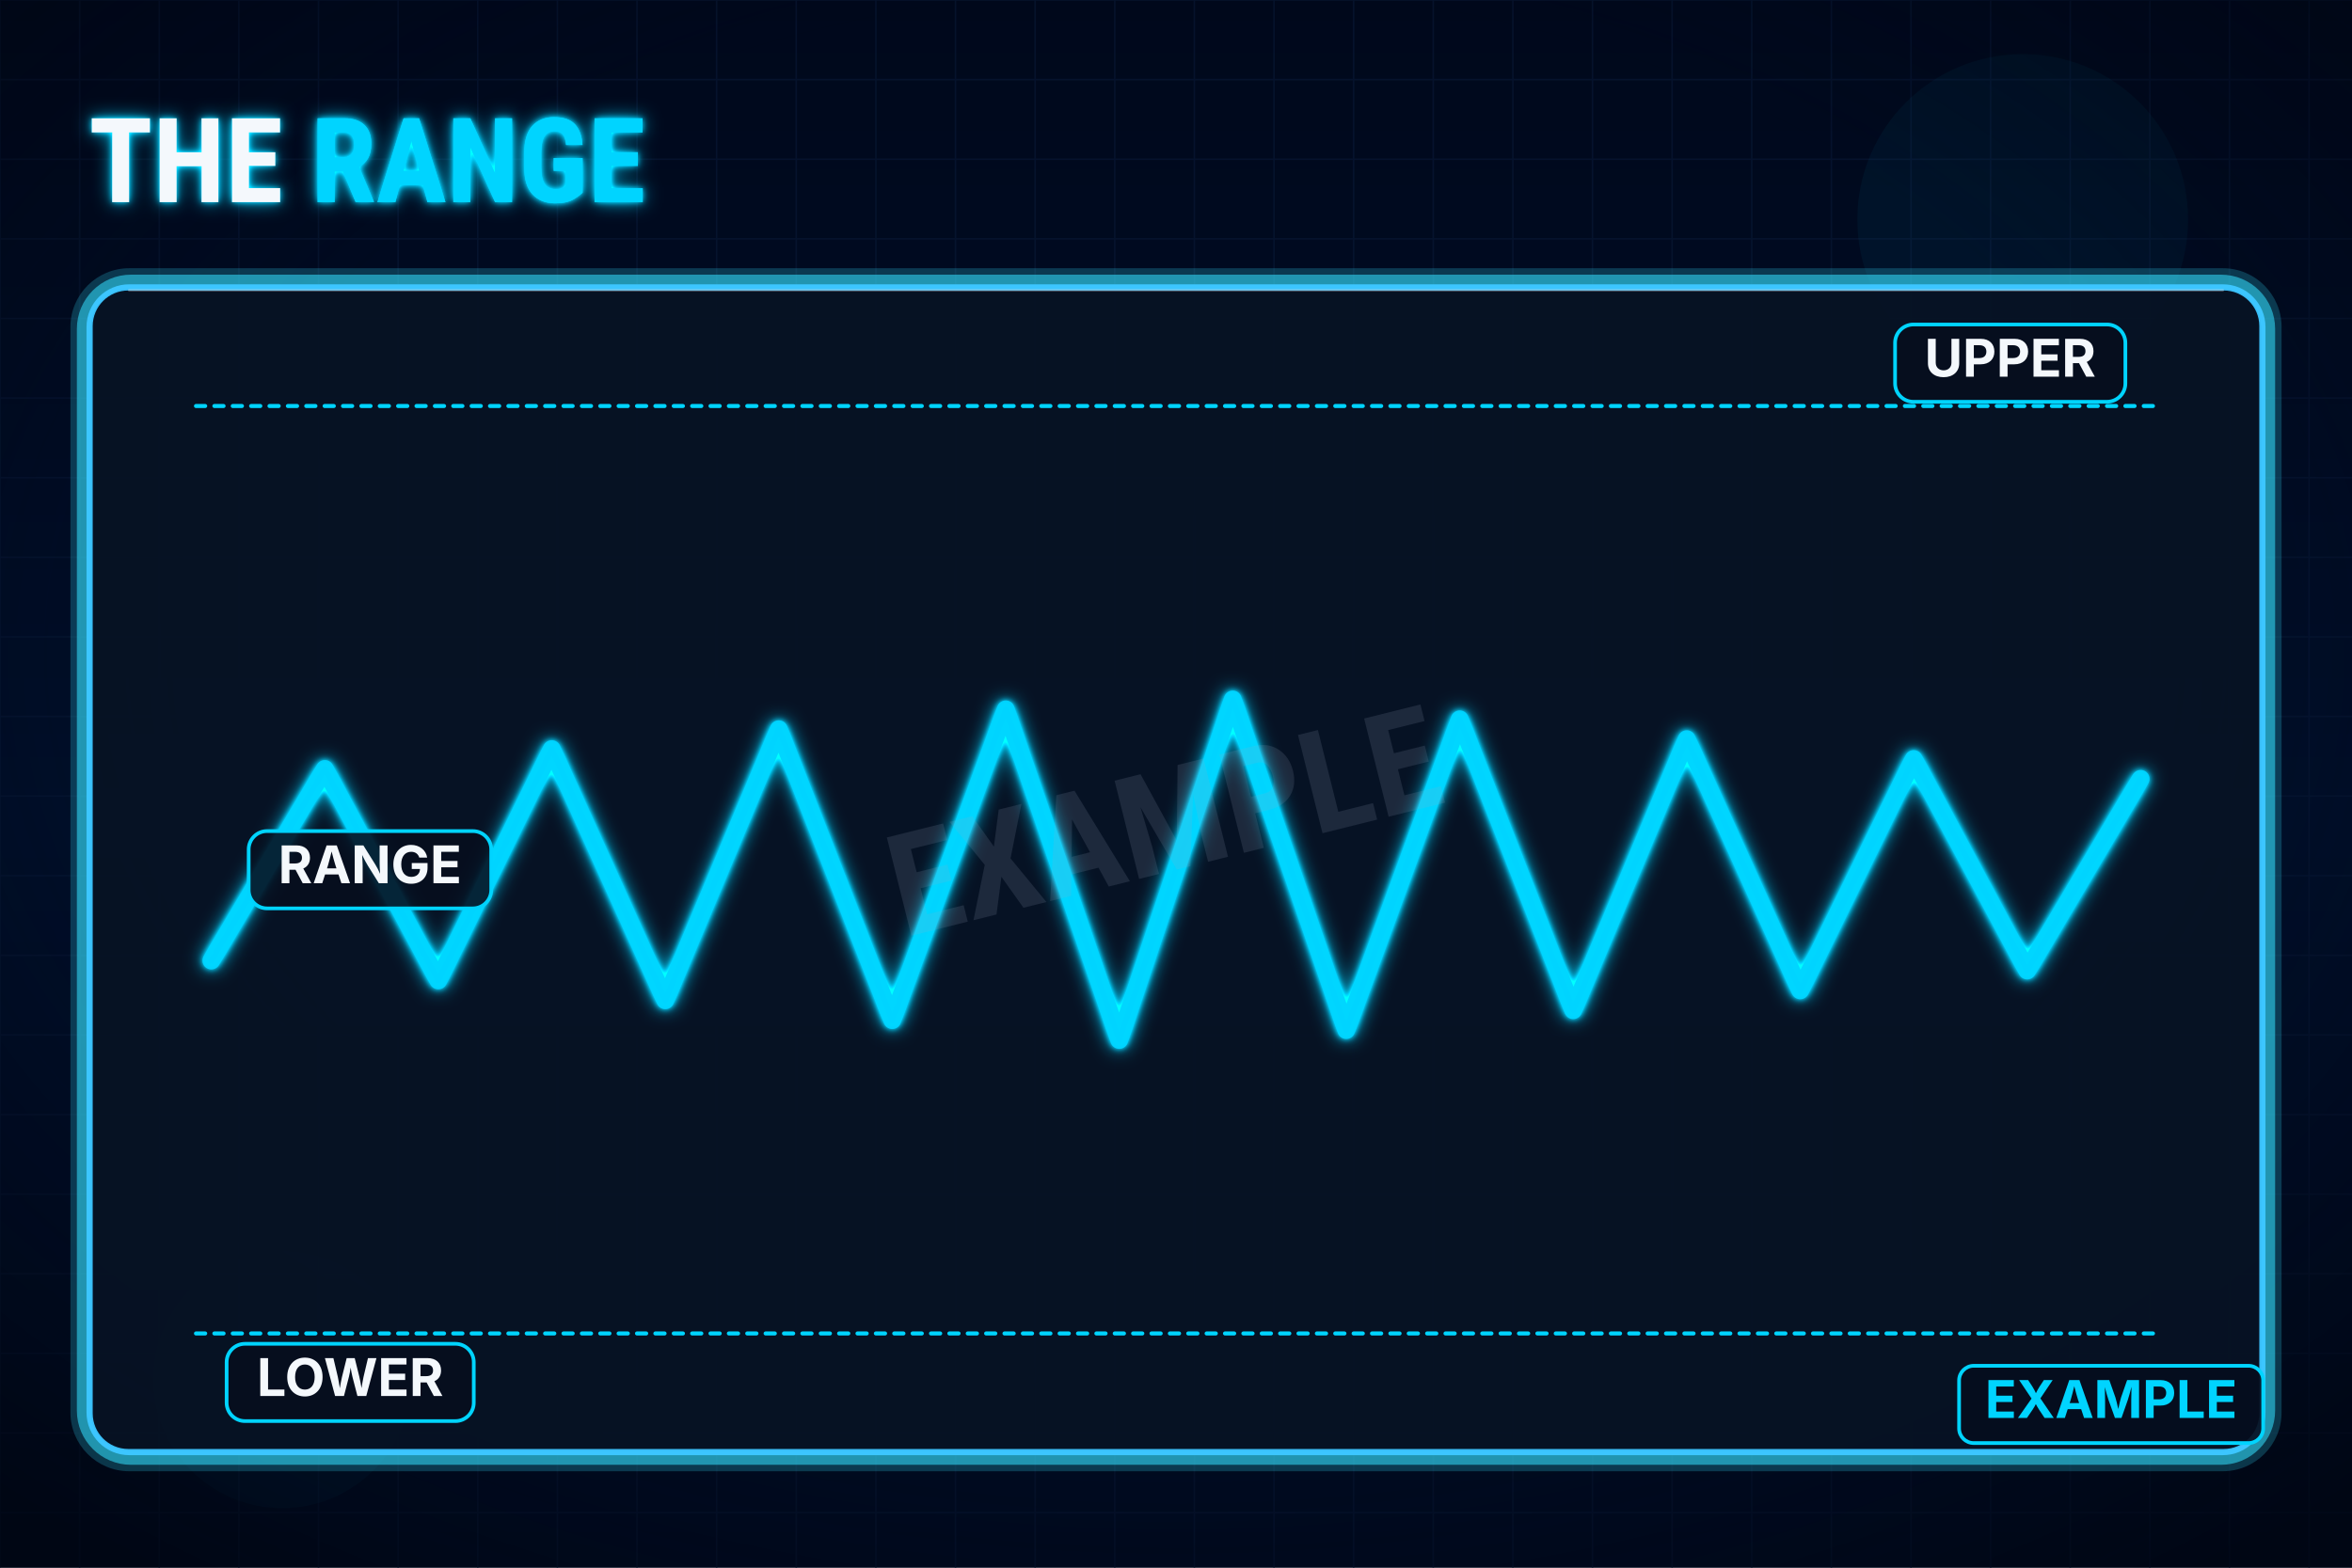
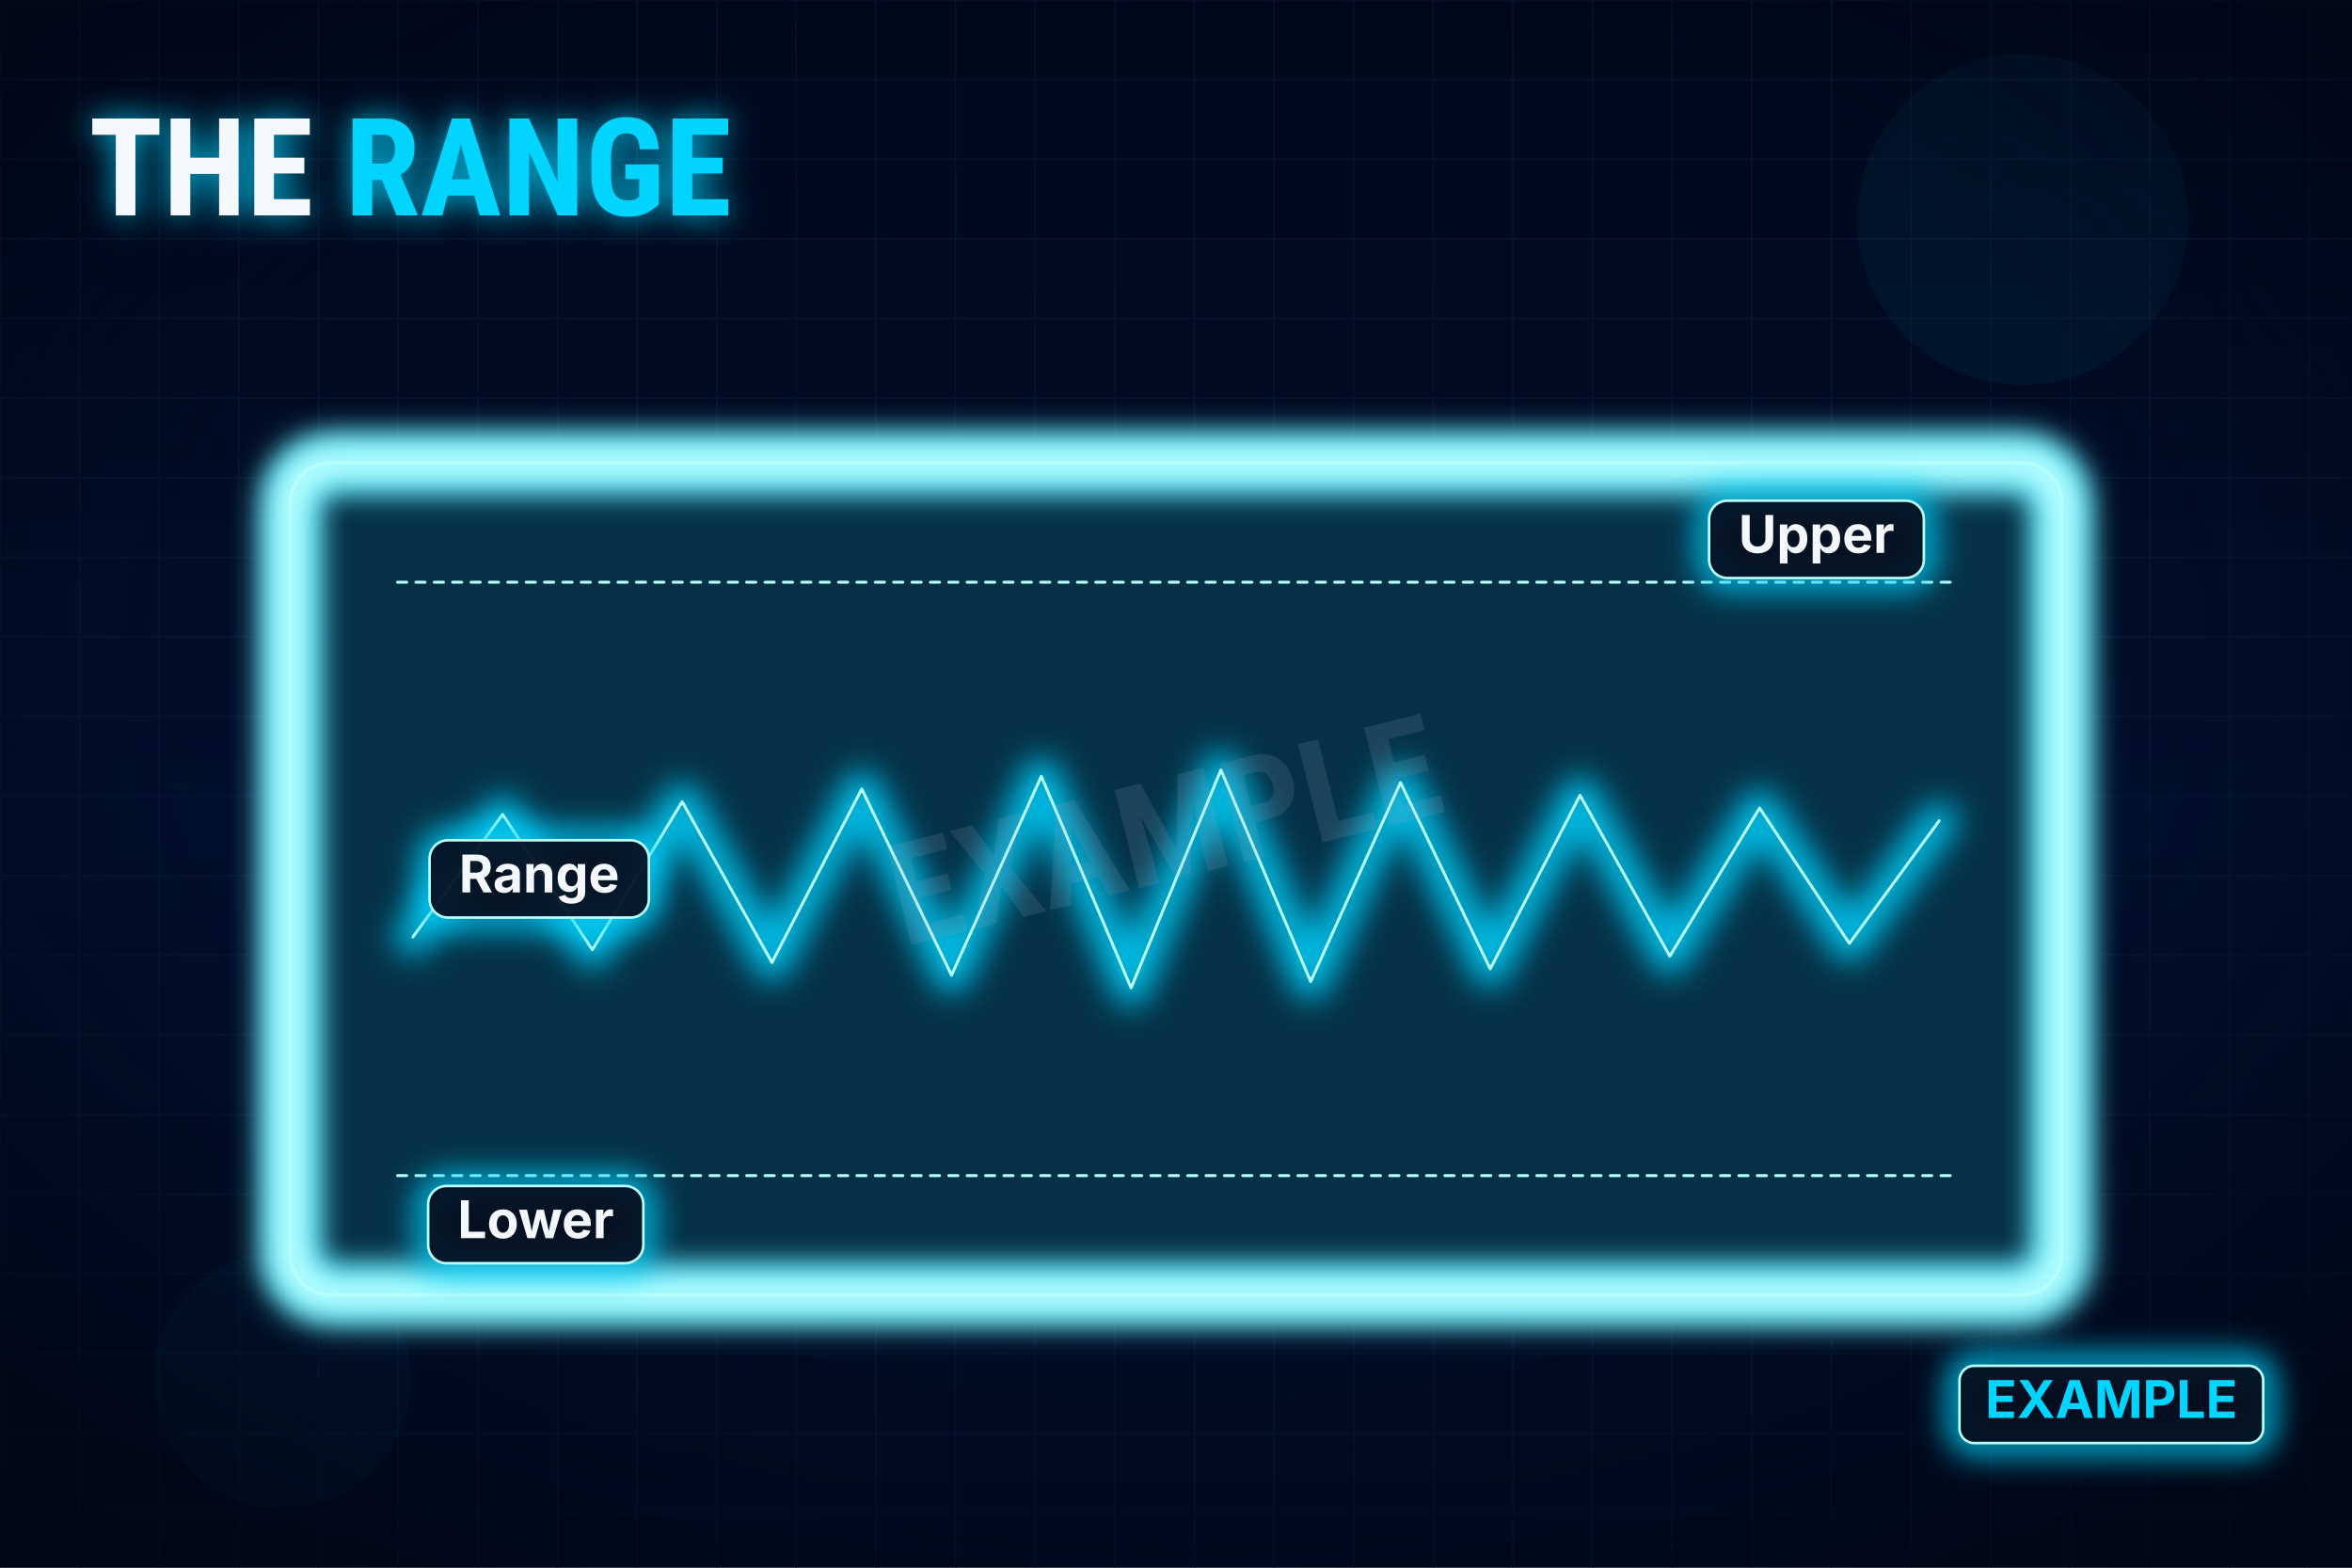
<svg xmlns="http://www.w3.org/2000/svg" width="1536" height="1024" viewBox="0 0 1536 1024">
  <defs>
    <style>
- @font-face { font-family: "Inter"; src: url("file:///agent/repos/claude/skills/illustration-engine/illustration_engine/assets/fonts/Inter-Regular.ttf") format("truetype"); font-weight: normal; font-style: normal; }
- @font-face { font-family: "Inter"; src: url("file:///agent/repos/claude/skills/illustration-engine/illustration_engine/assets/fonts/Inter-SemiBold.ttf") format("truetype"); font-weight: bold; font-style: normal; }
- @font-face { font-family: "Inter"; src: url("file:///agent/repos/claude/skills/illustration-engine/illustration_engine/assets/fonts/Inter-Bold.ttf") format("truetype"); font-weight: bold; font-style: normal; }
- @font-face { font-family: "Roboto Condensed"; src: url("file:///agent/repos/claude/skills/illustration-engine/illustration_engine/assets/fonts/RobotoCondensed-Bold.ttf") format("truetype"); font-weight: bold; font-style: normal; }
+ @font-face { font-family: "Inter"; src: url("file:///agent/repos/claude/skills/illustration-engine/illustration_engine/assets/fonts/Inter-Regular.ttf") format("truetype"); font-weight: 400; font-style: normal; }
+ @font-face { font-family: "Inter"; src: url("file:///agent/repos/claude/skills/illustration-engine/illustration_engine/assets/fonts/Inter-SemiBold.ttf") format("truetype"); font-weight: 600; font-style: normal; }
+ @font-face { font-family: "Inter"; src: url("file:///agent/repos/claude/skills/illustration-engine/illustration_engine/assets/fonts/Inter-Bold.ttf") format("truetype"); font-weight: 700; font-style: normal; }
+ @font-face { font-family: "Roboto Condensed"; src: url("file:///agent/repos/claude/skills/illustration-engine/illustration_engine/assets/fonts/RobotoCondensed-Bold.ttf") format("truetype"); font-weight: 700; font-style: normal; }
</style>
    <linearGradient id="bg1" x1="0" y1="0" x2="0" y2="1">
      <stop offset="0%" stop-color="#00081B" />
      <stop offset="52%" stop-color="#000F2A" />
      <stop offset="100%" stop-color="#000B21" />
    </linearGradient>
    <radialGradient id="vig2" cx="50%" cy="42%" r="72%">
      <stop offset="58%" stop-color="#00081B" stop-opacity="0" />
      <stop offset="100%" stop-color="#00040F" stop-opacity="0.72" />
    </radialGradient>
-     <filter id="bloom" x="-80%" y="-80%" width="260%" height="260%" color-interpolation-filters="sRGB">
-       <feGaussianBlur in="SourceGraphic" stdDeviation="6" result="wide" />
-       <feGaussianBlur in="SourceGraphic" stdDeviation="1.92" result="tight" />
-       <feComposite in="wide" in2="tight" operator="arithmetic" k1="0" k2="1" k3="1" k4="0" result="add" />
-       <feMerge>
-         <feMergeNode in="add" />
-         <feMergeNode in="SourceGraphic" />
-       </feMerge>
+     <filter id="bloom" x="-150%" y="-150%" width="400%" height="400%" color-interpolation-filters="sRGB">
+       <feGaussianBlur in="SourceGraphic" stdDeviation="10" />
    </filter>
  </defs>
  <rect x="0" y="0" width="1536" height="1024" rx="0" ry="0" fill="url(#bg1)" fill-opacity="1" stroke="none" stroke-width="0" stroke-opacity="1" />
  <g opacity="0.55">
    <line x1="0" y1="0" x2="0" y2="1024" stroke="#0A1A38" stroke-width="1" stroke-linecap="round" stroke-opacity="1" />
    <line x1="52" y1="0" x2="52" y2="1024" stroke="#0A1A38" stroke-width="1" stroke-linecap="round" stroke-opacity="1" />
    <line x1="104" y1="0" x2="104" y2="1024" stroke="#0A1A38" stroke-width="1" stroke-linecap="round" stroke-opacity="1" />
    <line x1="156" y1="0" x2="156" y2="1024" stroke="#0A1A38" stroke-width="1" stroke-linecap="round" stroke-opacity="1" />
    <line x1="208" y1="0" x2="208" y2="1024" stroke="#0A1A38" stroke-width="1" stroke-linecap="round" stroke-opacity="1" />
    <line x1="260" y1="0" x2="260" y2="1024" stroke="#0A1A38" stroke-width="1" stroke-linecap="round" stroke-opacity="1" />
    <line x1="312" y1="0" x2="312" y2="1024" stroke="#0A1A38" stroke-width="1" stroke-linecap="round" stroke-opacity="1" />
    <line x1="364" y1="0" x2="364" y2="1024" stroke="#0A1A38" stroke-width="1" stroke-linecap="round" stroke-opacity="1" />
    <line x1="416" y1="0" x2="416" y2="1024" stroke="#0A1A38" stroke-width="1" stroke-linecap="round" stroke-opacity="1" />
    <line x1="468" y1="0" x2="468" y2="1024" stroke="#0A1A38" stroke-width="1" stroke-linecap="round" stroke-opacity="1" />
    <line x1="520" y1="0" x2="520" y2="1024" stroke="#0A1A38" stroke-width="1" stroke-linecap="round" stroke-opacity="1" />
    <line x1="572" y1="0" x2="572" y2="1024" stroke="#0A1A38" stroke-width="1" stroke-linecap="round" stroke-opacity="1" />
    <line x1="624" y1="0" x2="624" y2="1024" stroke="#0A1A38" stroke-width="1" stroke-linecap="round" stroke-opacity="1" />
    <line x1="676" y1="0" x2="676" y2="1024" stroke="#0A1A38" stroke-width="1" stroke-linecap="round" stroke-opacity="1" />
    <line x1="728" y1="0" x2="728" y2="1024" stroke="#0A1A38" stroke-width="1" stroke-linecap="round" stroke-opacity="1" />
    <line x1="780" y1="0" x2="780" y2="1024" stroke="#0A1A38" stroke-width="1" stroke-linecap="round" stroke-opacity="1" />
    <line x1="832" y1="0" x2="832" y2="1024" stroke="#0A1A38" stroke-width="1" stroke-linecap="round" stroke-opacity="1" />
    <line x1="884" y1="0" x2="884" y2="1024" stroke="#0A1A38" stroke-width="1" stroke-linecap="round" stroke-opacity="1" />
    <line x1="936" y1="0" x2="936" y2="1024" stroke="#0A1A38" stroke-width="1" stroke-linecap="round" stroke-opacity="1" />
    <line x1="988" y1="0" x2="988" y2="1024" stroke="#0A1A38" stroke-width="1" stroke-linecap="round" stroke-opacity="1" />
    <line x1="1040" y1="0" x2="1040" y2="1024" stroke="#0A1A38" stroke-width="1" stroke-linecap="round" stroke-opacity="1" />
    <line x1="1092" y1="0" x2="1092" y2="1024" stroke="#0A1A38" stroke-width="1" stroke-linecap="round" stroke-opacity="1" />
    <line x1="1144" y1="0" x2="1144" y2="1024" stroke="#0A1A38" stroke-width="1" stroke-linecap="round" stroke-opacity="1" />
    <line x1="1196" y1="0" x2="1196" y2="1024" stroke="#0A1A38" stroke-width="1" stroke-linecap="round" stroke-opacity="1" />
    <line x1="1248" y1="0" x2="1248" y2="1024" stroke="#0A1A38" stroke-width="1" stroke-linecap="round" stroke-opacity="1" />
    <line x1="1300" y1="0" x2="1300" y2="1024" stroke="#0A1A38" stroke-width="1" stroke-linecap="round" stroke-opacity="1" />
    <line x1="1352" y1="0" x2="1352" y2="1024" stroke="#0A1A38" stroke-width="1" stroke-linecap="round" stroke-opacity="1" />
    <line x1="1404" y1="0" x2="1404" y2="1024" stroke="#0A1A38" stroke-width="1" stroke-linecap="round" stroke-opacity="1" />
    <line x1="1456" y1="0" x2="1456" y2="1024" stroke="#0A1A38" stroke-width="1" stroke-linecap="round" stroke-opacity="1" />
    <line x1="1508" y1="0" x2="1508" y2="1024" stroke="#0A1A38" stroke-width="1" stroke-linecap="round" stroke-opacity="1" />
    <line x1="0" y1="0" x2="1536" y2="0" stroke="#0A1A38" stroke-width="1" stroke-linecap="round" stroke-opacity="1" />
    <line x1="0" y1="52" x2="1536" y2="52" stroke="#0A1A38" stroke-width="1" stroke-linecap="round" stroke-opacity="1" />
    <line x1="0" y1="104" x2="1536" y2="104" stroke="#0A1A38" stroke-width="1" stroke-linecap="round" stroke-opacity="1" />
    <line x1="0" y1="156" x2="1536" y2="156" stroke="#0A1A38" stroke-width="1" stroke-linecap="round" stroke-opacity="1" />
    <line x1="0" y1="208" x2="1536" y2="208" stroke="#0A1A38" stroke-width="1" stroke-linecap="round" stroke-opacity="1" />
    <line x1="0" y1="260" x2="1536" y2="260" stroke="#0A1A38" stroke-width="1" stroke-linecap="round" stroke-opacity="1" />
    <line x1="0" y1="312" x2="1536" y2="312" stroke="#0A1A38" stroke-width="1" stroke-linecap="round" stroke-opacity="1" />
    <line x1="0" y1="364" x2="1536" y2="364" stroke="#0A1A38" stroke-width="1" stroke-linecap="round" stroke-opacity="1" />
    <line x1="0" y1="416" x2="1536" y2="416" stroke="#0A1A38" stroke-width="1" stroke-linecap="round" stroke-opacity="1" />
    <line x1="0" y1="468" x2="1536" y2="468" stroke="#0A1A38" stroke-width="1" stroke-linecap="round" stroke-opacity="1" />
    <line x1="0" y1="520" x2="1536" y2="520" stroke="#0A1A38" stroke-width="1" stroke-linecap="round" stroke-opacity="1" />
    <line x1="0" y1="572" x2="1536" y2="572" stroke="#0A1A38" stroke-width="1" stroke-linecap="round" stroke-opacity="1" />
    <line x1="0" y1="624" x2="1536" y2="624" stroke="#0A1A38" stroke-width="1" stroke-linecap="round" stroke-opacity="1" />
    <line x1="0" y1="676" x2="1536" y2="676" stroke="#0A1A38" stroke-width="1" stroke-linecap="round" stroke-opacity="1" />
    <line x1="0" y1="728" x2="1536" y2="728" stroke="#0A1A38" stroke-width="1" stroke-linecap="round" stroke-opacity="1" />
    <line x1="0" y1="780" x2="1536" y2="780" stroke="#0A1A38" stroke-width="1" stroke-linecap="round" stroke-opacity="1" />
    <line x1="0" y1="832" x2="1536" y2="832" stroke="#0A1A38" stroke-width="1" stroke-linecap="round" stroke-opacity="1" />
    <line x1="0" y1="884" x2="1536" y2="884" stroke="#0A1A38" stroke-width="1" stroke-linecap="round" stroke-opacity="1" />
    <line x1="0" y1="936" x2="1536" y2="936" stroke="#0A1A38" stroke-width="1" stroke-linecap="round" stroke-opacity="1" />
    <line x1="0" y1="988" x2="1536" y2="988" stroke="#0A1A38" stroke-width="1" stroke-linecap="round" stroke-opacity="1" />
  </g>
  <circle cx="1320.96" cy="143.36" r="108" fill="#00D4FF" fill-opacity="0.045" stroke="none" stroke-width="0" />
  <circle cx="184.32" cy="901.12" r="84" fill="#00D4FF" fill-opacity="0.045" stroke="none" stroke-width="0" />
  <rect x="0" y="0" width="1536" height="1024" rx="0" ry="0" fill="url(#vig2)" fill-opacity="1" stroke="none" stroke-width="0" stroke-opacity="1" />
-   <text x="58" y="132.04" fill="#00D4FF" fill-opacity="0.85" font-family="Roboto Condensed" font-weight="bold" font-size="77" text-anchor="start" filter="url(#bloom)">THE</text>
-   <text x="58" y="132.04" fill="#F4F8FC" fill-opacity="1" font-family="Roboto Condensed" font-weight="bold" font-size="77" text-anchor="start">THE</text>
-   <text x="203" y="132.04" fill="#00D4FF" fill-opacity="0.85" font-family="Roboto Condensed" font-weight="bold" font-size="77" text-anchor="start" filter="url(#bloom)">RANGE</text>
-   <text x="203" y="132.04" fill="#00D4FF" fill-opacity="1" font-family="Roboto Condensed" font-weight="bold" font-size="77" text-anchor="start">RANGE</text>
-   <rect x="46" y="175.2" width="1444" height="785.8" rx="38.4" ry="38.4" fill="#33E0FF" fill-opacity="0.22" stroke="none" stroke-width="0" stroke-opacity="1" />
-   <rect x="54.4" y="183.6" width="1427.2" height="769" rx="31.2" ry="31.2" fill="none" fill-opacity="1" stroke="#33E0FF" stroke-width="8.4" stroke-opacity="0.55" />
-   <rect x="58" y="187.2" width="1420" height="761.8" rx="26.4" ry="26.4" fill="#060E1E" fill-opacity="0.9" stroke="#3CC6FF" stroke-width="3" stroke-opacity="1" />
-   <rect x="59.8" y="189" width="1416.4" height="758.2" rx="24" ry="24" fill="none" fill-opacity="1" stroke="#3CC6FF" stroke-width="1.5" stroke-opacity="0.95" />
-   <line x1="84.4" y1="189.6" x2="1451.6" y2="189.6" stroke="#F4F8FC" stroke-width="1.68" stroke-linecap="round" stroke-opacity="0.28" />
-   <line x1="128" y1="265.2" x2="1408" y2="265.2" stroke="#00D4FF" stroke-width="8.98" stroke-linecap="round" stroke-opacity="0.95" stroke-dasharray="6 6" filter="url(#bloom)" />
-   <line x1="128" y1="265.2" x2="1408" y2="265.2" stroke="#00D4FF" stroke-width="2.64" stroke-linecap="round" stroke-opacity="1" stroke-dasharray="6 6" />
-   <line x1="128" y1="871" x2="1408" y2="871" stroke="#00D4FF" stroke-width="8.98" stroke-linecap="round" stroke-opacity="0.95" stroke-dasharray="6 6" filter="url(#bloom)" />
-   <line x1="128" y1="871" x2="1408" y2="871" stroke="#00D4FF" stroke-width="2.64" stroke-linecap="round" stroke-opacity="1" stroke-dasharray="6 6" />
-   <polyline points="138,627.47 212.12,502.25 286.24,640.44 360.35,489.27 434.47,653.41 508.59,476.3 582.71,666.38 656.82,463.33 730.94,679.35 805.06,456.85 879.18,672.87 953.29,469.82 1027.41,659.9 1101.53,482.79 1175.65,646.93 1249.76,495.76 1323.88,633.95 1398,508.73" fill="none" stroke="#00D4FF" stroke-width="11.52" stroke-linejoin="round" stroke-linecap="round" stroke-opacity="0.95" filter="url(#bloom)" />
-   <polyline points="138,627.47 212.12,502.25 286.24,640.44 360.35,489.27 434.47,653.41 508.59,476.3 582.71,666.38 656.82,463.33 730.94,679.35 805.06,456.85 879.18,672.87 953.29,469.82 1027.41,659.9 1101.53,482.79 1175.65,646.93 1249.76,495.76 1323.88,633.95 1398,508.73" fill="none" stroke="#00D4FF" stroke-width="3.6" stroke-linejoin="round" stroke-linecap="round" stroke-opacity="1" />
-   <rect x="1237.6" y="211.96" width="150.4" height="50.48" rx="12" ry="12" fill="#060E1E" fill-opacity="0.88" stroke="#00D4FF" stroke-width="2.4" stroke-opacity="1" />
-   <text x="1312.8" y="246.04" fill="#F4F8FC" fill-opacity="1" font-family="Inter" font-weight="bold" font-size="34" text-anchor="middle">UPPER</text>
-   <rect x="148" y="877.76" width="161.4" height="50.48" rx="12" ry="12" fill="#060E1E" fill-opacity="0.88" stroke="#00D4FF" stroke-width="2.4" stroke-opacity="1" />
-   <text x="228.7" y="911.84" fill="#F4F8FC" fill-opacity="1" font-family="Inter" font-weight="bold" font-size="34" text-anchor="middle">LOWER</text>
-   <rect x="162.4" y="542.86" width="158.4" height="50.48" rx="12" ry="12" fill="#060E1E" fill-opacity="0.88" stroke="#00D4FF" stroke-width="2.4" stroke-opacity="1" />
-   <text x="241.6" y="576.94" fill="#F4F8FC" fill-opacity="1" font-family="Inter" font-weight="bold" font-size="34" text-anchor="middle">RANGE</text>
-   <text x="768" y="568.1" fill="#9AA8BC" fill-opacity="0.16" font-family="Roboto Condensed" font-weight="bold" font-size="93" text-anchor="middle" transform="rotate(-14 768 568.1)">EXAMPLE</text>
-   <rect x="1279.4" y="892.12" width="198.6" height="50.48" rx="9.6" ry="9.6" fill="#060E1E" fill-opacity="0.92" stroke="#00D4FF" stroke-width="2.4" stroke-opacity="1" />
-   <text x="1378.7" y="926.2" fill="#00D4FF" fill-opacity="1" font-family="Inter" font-weight="bold" font-size="34" text-anchor="middle">EXAMPLE</text>
+   <text x="58" y="140.68" fill="#00D4FF" fill-opacity="0.9" font-family="Roboto Condensed" font-weight="700" font-size="89" text-anchor="start" filter="url(#bloom)">THE</text>
+   <text x="58" y="140.68" fill="#F4F8FC" fill-opacity="1" font-family="Roboto Condensed" font-weight="700" font-size="89" text-anchor="start">THE</text>
+   <text x="225.14" y="140.68" fill="#00D4FF" fill-opacity="0.9" font-family="Roboto Condensed" font-weight="700" font-size="89" text-anchor="start" filter="url(#bloom)">RANGE</text>
+   <text x="225.14" y="140.68" fill="#00D4FF" fill-opacity="1" font-family="Roboto Condensed" font-weight="700" font-size="89" text-anchor="start">RANGE</text>
+   <rect x="189.6" y="302.3" width="1156.8" height="543.6" rx="26.4" ry="26.4" fill="#060E1E" fill-opacity="0.9" stroke="none" stroke-width="0" stroke-opacity="1" />
+   <rect x="189.6" y="302.3" width="1156.8" height="543.6" rx="26.4" ry="26.4" fill="#00D4FF" fill-opacity="0.18" stroke="none" stroke-width="0" stroke-opacity="1" />
+   <rect x="189.6" y="302.3" width="1156.8" height="543.6" rx="26.4" ry="26.4" fill="none" fill-opacity="0.8" stroke="#00D4FF" stroke-width="32" stroke-opacity="1" filter="url(#bloom)" />
+   <rect x="189.6" y="302.3" width="1156.8" height="543.6" rx="26.4" ry="26.4" fill="none" fill-opacity="0.55" stroke="#B8FFFF" stroke-width="32" stroke-opacity="1" filter="url(#bloom)" />
+   <rect x="189.6" y="302.3" width="1156.8" height="543.6" rx="26.4" ry="26.4" fill="none" fill-opacity="1" stroke="#B8FFFF" stroke-width="2.04" stroke-opacity="1" />
+   <line x1="259.6" y1="380.3" x2="1276.4" y2="380.3" stroke="#00D4FF" stroke-width="32" stroke-linecap="round" stroke-opacity="0.85" stroke-dasharray="6 6" filter="url(#bloom)" />
+   <line x1="259.6" y1="380.3" x2="1276.4" y2="380.3" stroke="#B8FFFF" stroke-width="1.92" stroke-linecap="round" stroke-opacity="1" stroke-dasharray="6 6" />
+   <line x1="259.6" y1="767.9" x2="1276.4" y2="767.9" stroke="#00D4FF" stroke-width="32" stroke-linecap="round" stroke-opacity="0.85" stroke-dasharray="6 6" filter="url(#bloom)" />
+   <line x1="259.6" y1="767.9" x2="1276.4" y2="767.9" stroke="#B8FFFF" stroke-width="1.92" stroke-linecap="round" stroke-opacity="1" stroke-dasharray="6 6" />
+   <polyline points="269.6,612.08 328.24,531.97 386.87,620.38 445.51,523.67 504.14,628.68 562.78,515.37 621.41,636.98 680.05,507.07 738.68,645.28 797.32,502.92 855.95,641.13 914.59,511.22 973.22,632.83 1031.86,519.52 1090.49,624.53 1149.13,527.82 1207.76,616.23 1266.4,536.12" fill="none" stroke="#00D4FF" stroke-width="24" stroke-linejoin="round" stroke-linecap="round" stroke-opacity="0.85" filter="url(#bloom)" />
+   <polyline points="269.6,612.08 328.24,531.97 386.87,620.38 445.51,523.67 504.14,628.68 562.78,515.37 621.41,636.98 680.05,507.07 738.68,645.28 797.32,502.92 855.95,641.13 914.59,511.22 973.22,632.83 1031.86,519.52 1090.49,624.53 1149.13,527.82 1207.76,616.23 1266.4,536.12" fill="none" stroke="#B8FFFF" stroke-width="1.92" stroke-linejoin="round" stroke-linecap="round" stroke-opacity="1" />
+   <rect x="1116.14" y="327.06" width="140.26" height="50.48" rx="12" ry="12" fill="none" fill-opacity="0.85" stroke="#00D4FF" stroke-width="14.4" stroke-opacity="1" filter="url(#bloom)" />
+   <rect x="1116.14" y="327.06" width="140.26" height="50.48" rx="12" ry="12" fill="#060E1E" fill-opacity="0.92" stroke="none" stroke-width="0" stroke-opacity="1" />
+   <rect x="1116.14" y="327.06" width="140.26" height="50.48" rx="12" ry="12" fill="none" fill-opacity="1" stroke="#B8FFFF" stroke-width="1.68" stroke-opacity="1" />
+   <text x="1186.27" y="361.14" fill="#F4F8FC" fill-opacity="1" font-family="Inter" font-weight="700" font-size="34" text-anchor="middle">Upper</text>
+   <rect x="279.6" y="774.66" width="140.54" height="50.48" rx="12" ry="12" fill="none" fill-opacity="0.85" stroke="#00D4FF" stroke-width="14.4" stroke-opacity="1" filter="url(#bloom)" />
+   <rect x="279.6" y="774.66" width="140.54" height="50.48" rx="12" ry="12" fill="#060E1E" fill-opacity="0.92" stroke="none" stroke-width="0" stroke-opacity="1" />
+   <rect x="279.6" y="774.66" width="140.54" height="50.48" rx="12" ry="12" fill="none" fill-opacity="1" stroke="#B8FFFF" stroke-width="1.68" stroke-opacity="1" />
+   <text x="349.87" y="808.74" fill="#F4F8FC" fill-opacity="1" font-family="Inter" font-weight="700" font-size="34" text-anchor="middle">Lower</text>
+   <rect x="280.55" y="548.86" width="143.2" height="50.48" rx="12" ry="12" fill="none" fill-opacity="0.85" stroke="#00D4FF" stroke-width="14.4" stroke-opacity="1" filter="url(#bloom)" />
+   <rect x="280.55" y="548.86" width="143.2" height="50.48" rx="12" ry="12" fill="#060E1E" fill-opacity="0.92" stroke="none" stroke-width="0" stroke-opacity="1" />
+   <rect x="280.55" y="548.86" width="143.2" height="50.48" rx="12" ry="12" fill="none" fill-opacity="1" stroke="#B8FFFF" stroke-width="1.68" stroke-opacity="1" />
+   <text x="352.14" y="582.94" fill="#F4F8FC" fill-opacity="1" font-family="Inter" font-weight="700" font-size="34" text-anchor="middle">Range</text>
+   <text x="768" y="574.1" fill="#9AA8BC" fill-opacity="0.16" font-family="Roboto Condensed" font-weight="700" font-size="93" text-anchor="middle" transform="rotate(-14 768 574.1)">EXAMPLE</text>
+   <rect x="1279.67" y="892.12" width="198.33" height="50.48" rx="9.6" ry="9.6" fill="none" fill-opacity="0.85" stroke="#00D4FF" stroke-width="14.4" stroke-opacity="1" filter="url(#bloom)" />
+   <rect x="1279.67" y="892.12" width="198.33" height="50.48" rx="9.6" ry="9.6" fill="#060E1E" fill-opacity="0.92" stroke="none" stroke-width="0" stroke-opacity="1" />
+   <rect x="1279.67" y="892.12" width="198.33" height="50.48" rx="9.6" ry="9.6" fill="none" fill-opacity="1" stroke="#B8FFFF" stroke-width="1.68" stroke-opacity="1" />
+   <text x="1378.83" y="926.2" fill="#00D4FF" fill-opacity="1" font-family="Inter" font-weight="700" font-size="34" text-anchor="middle">EXAMPLE</text>
</svg>
